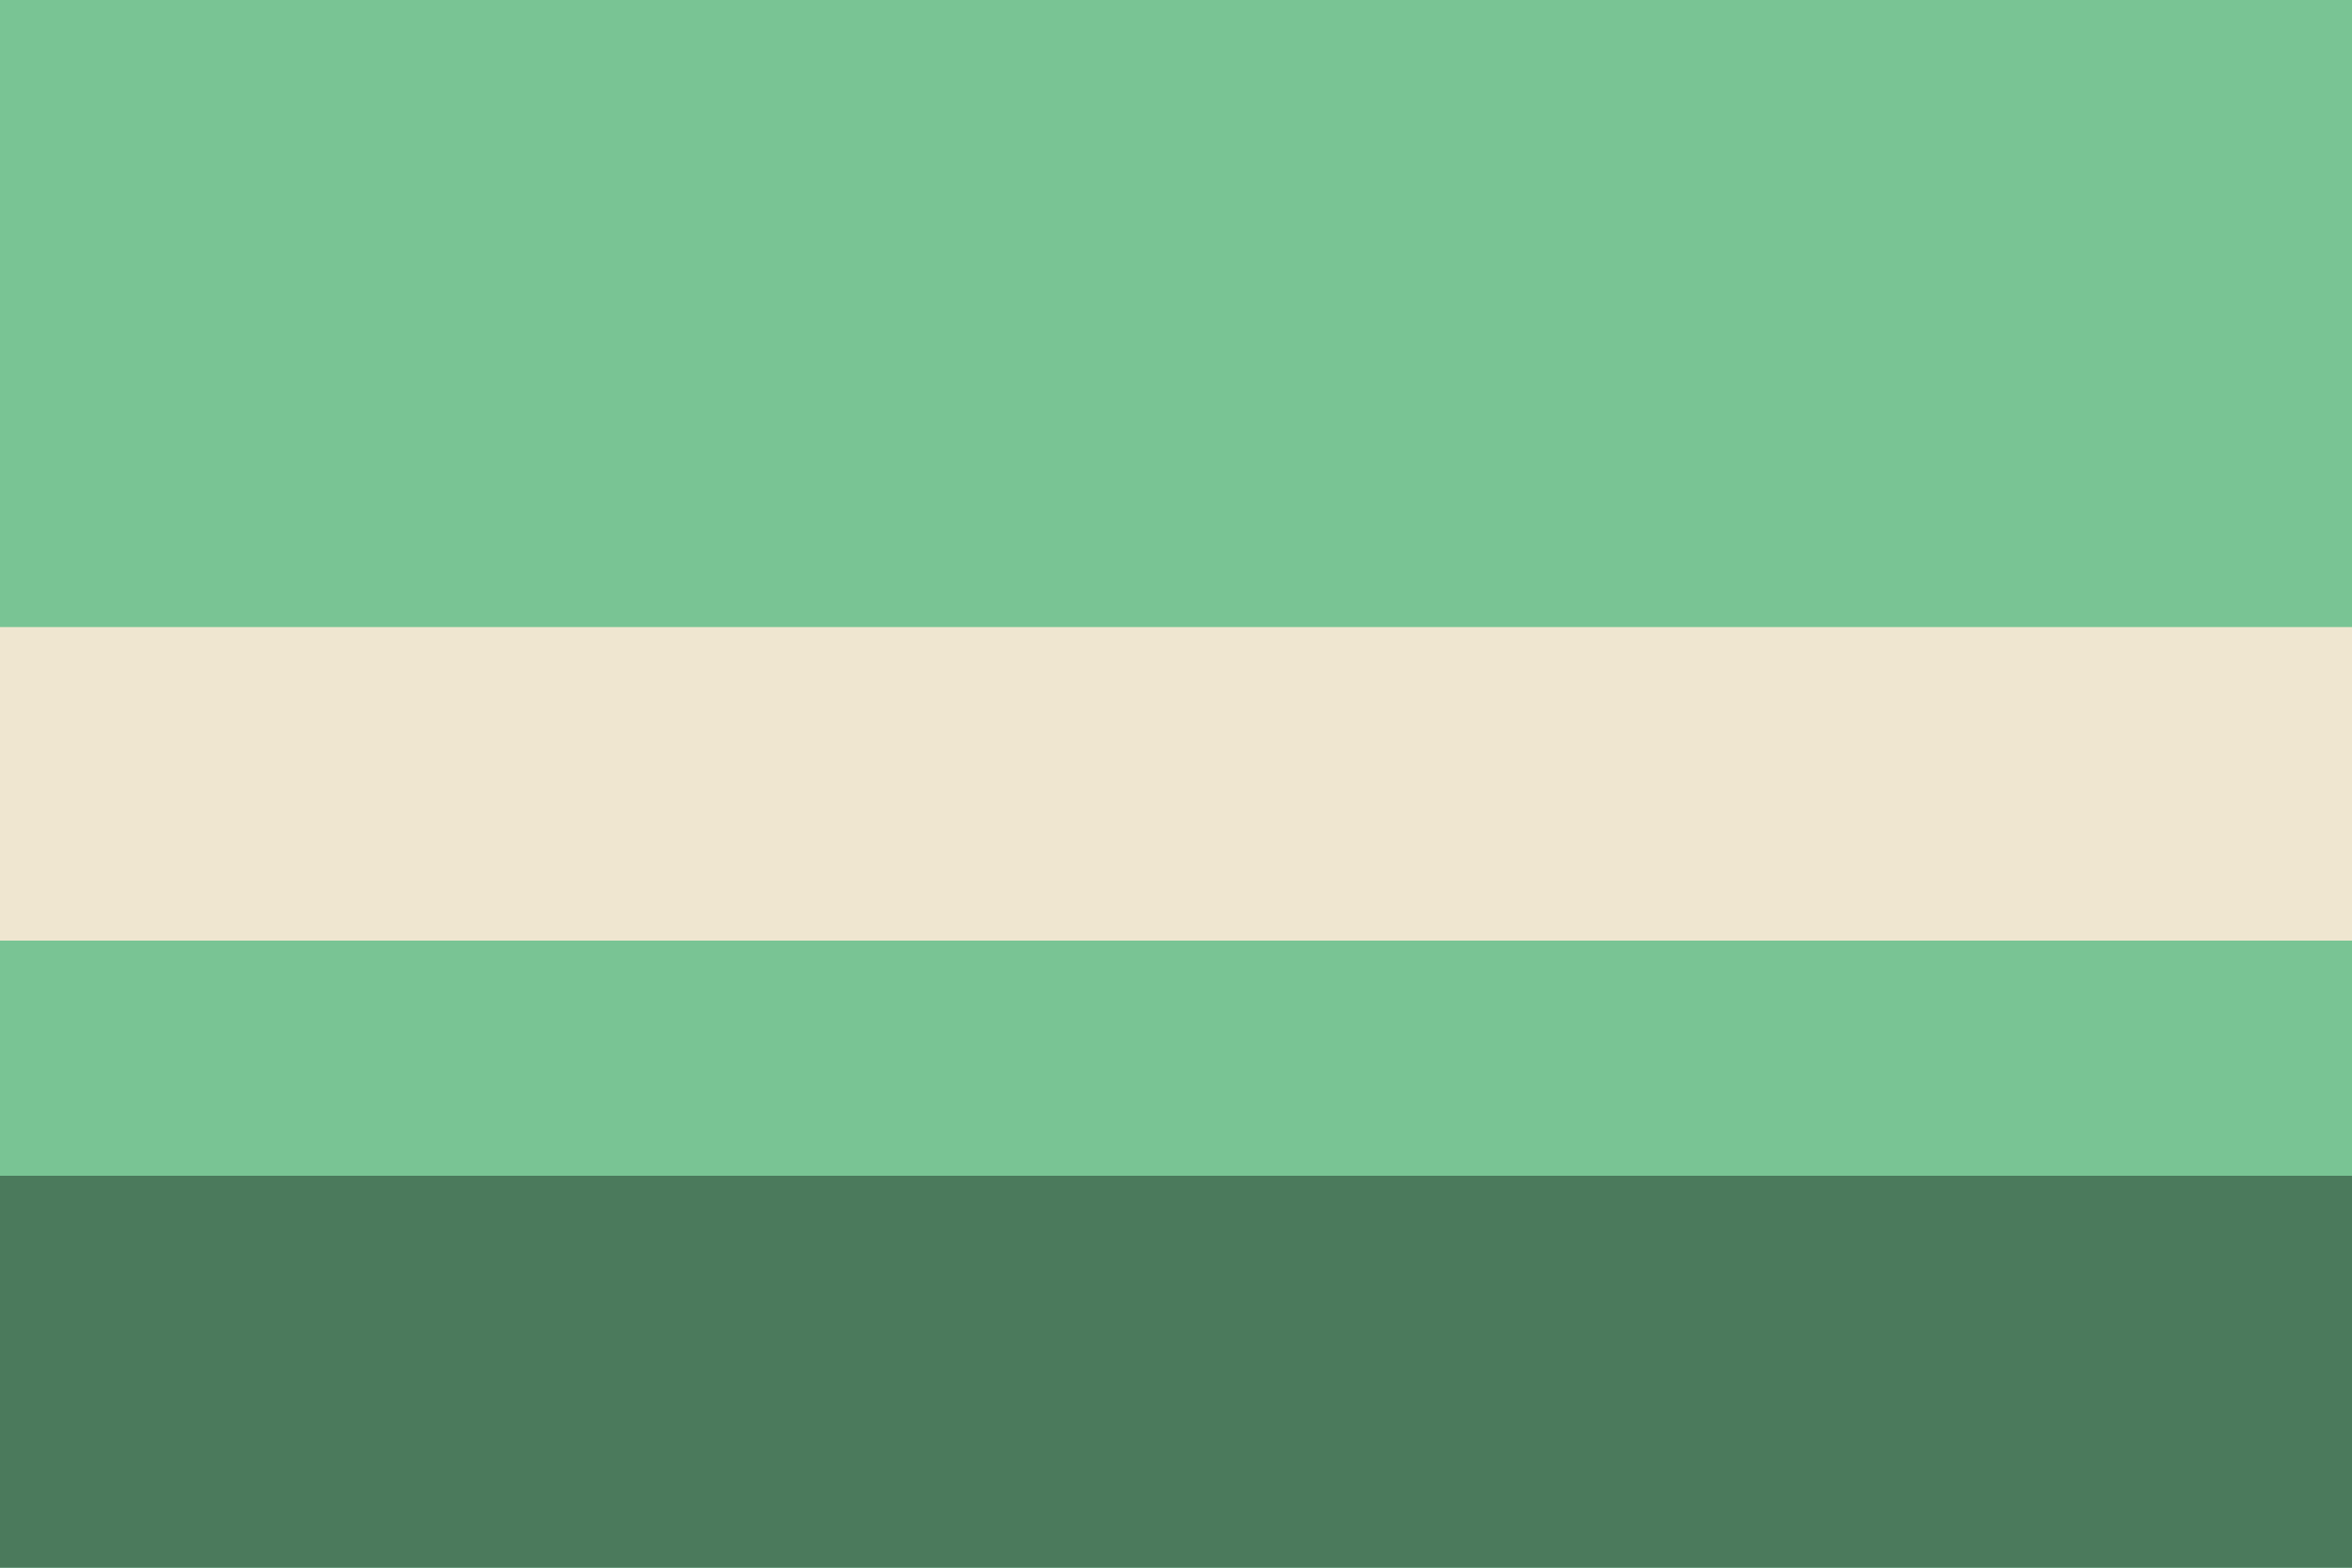
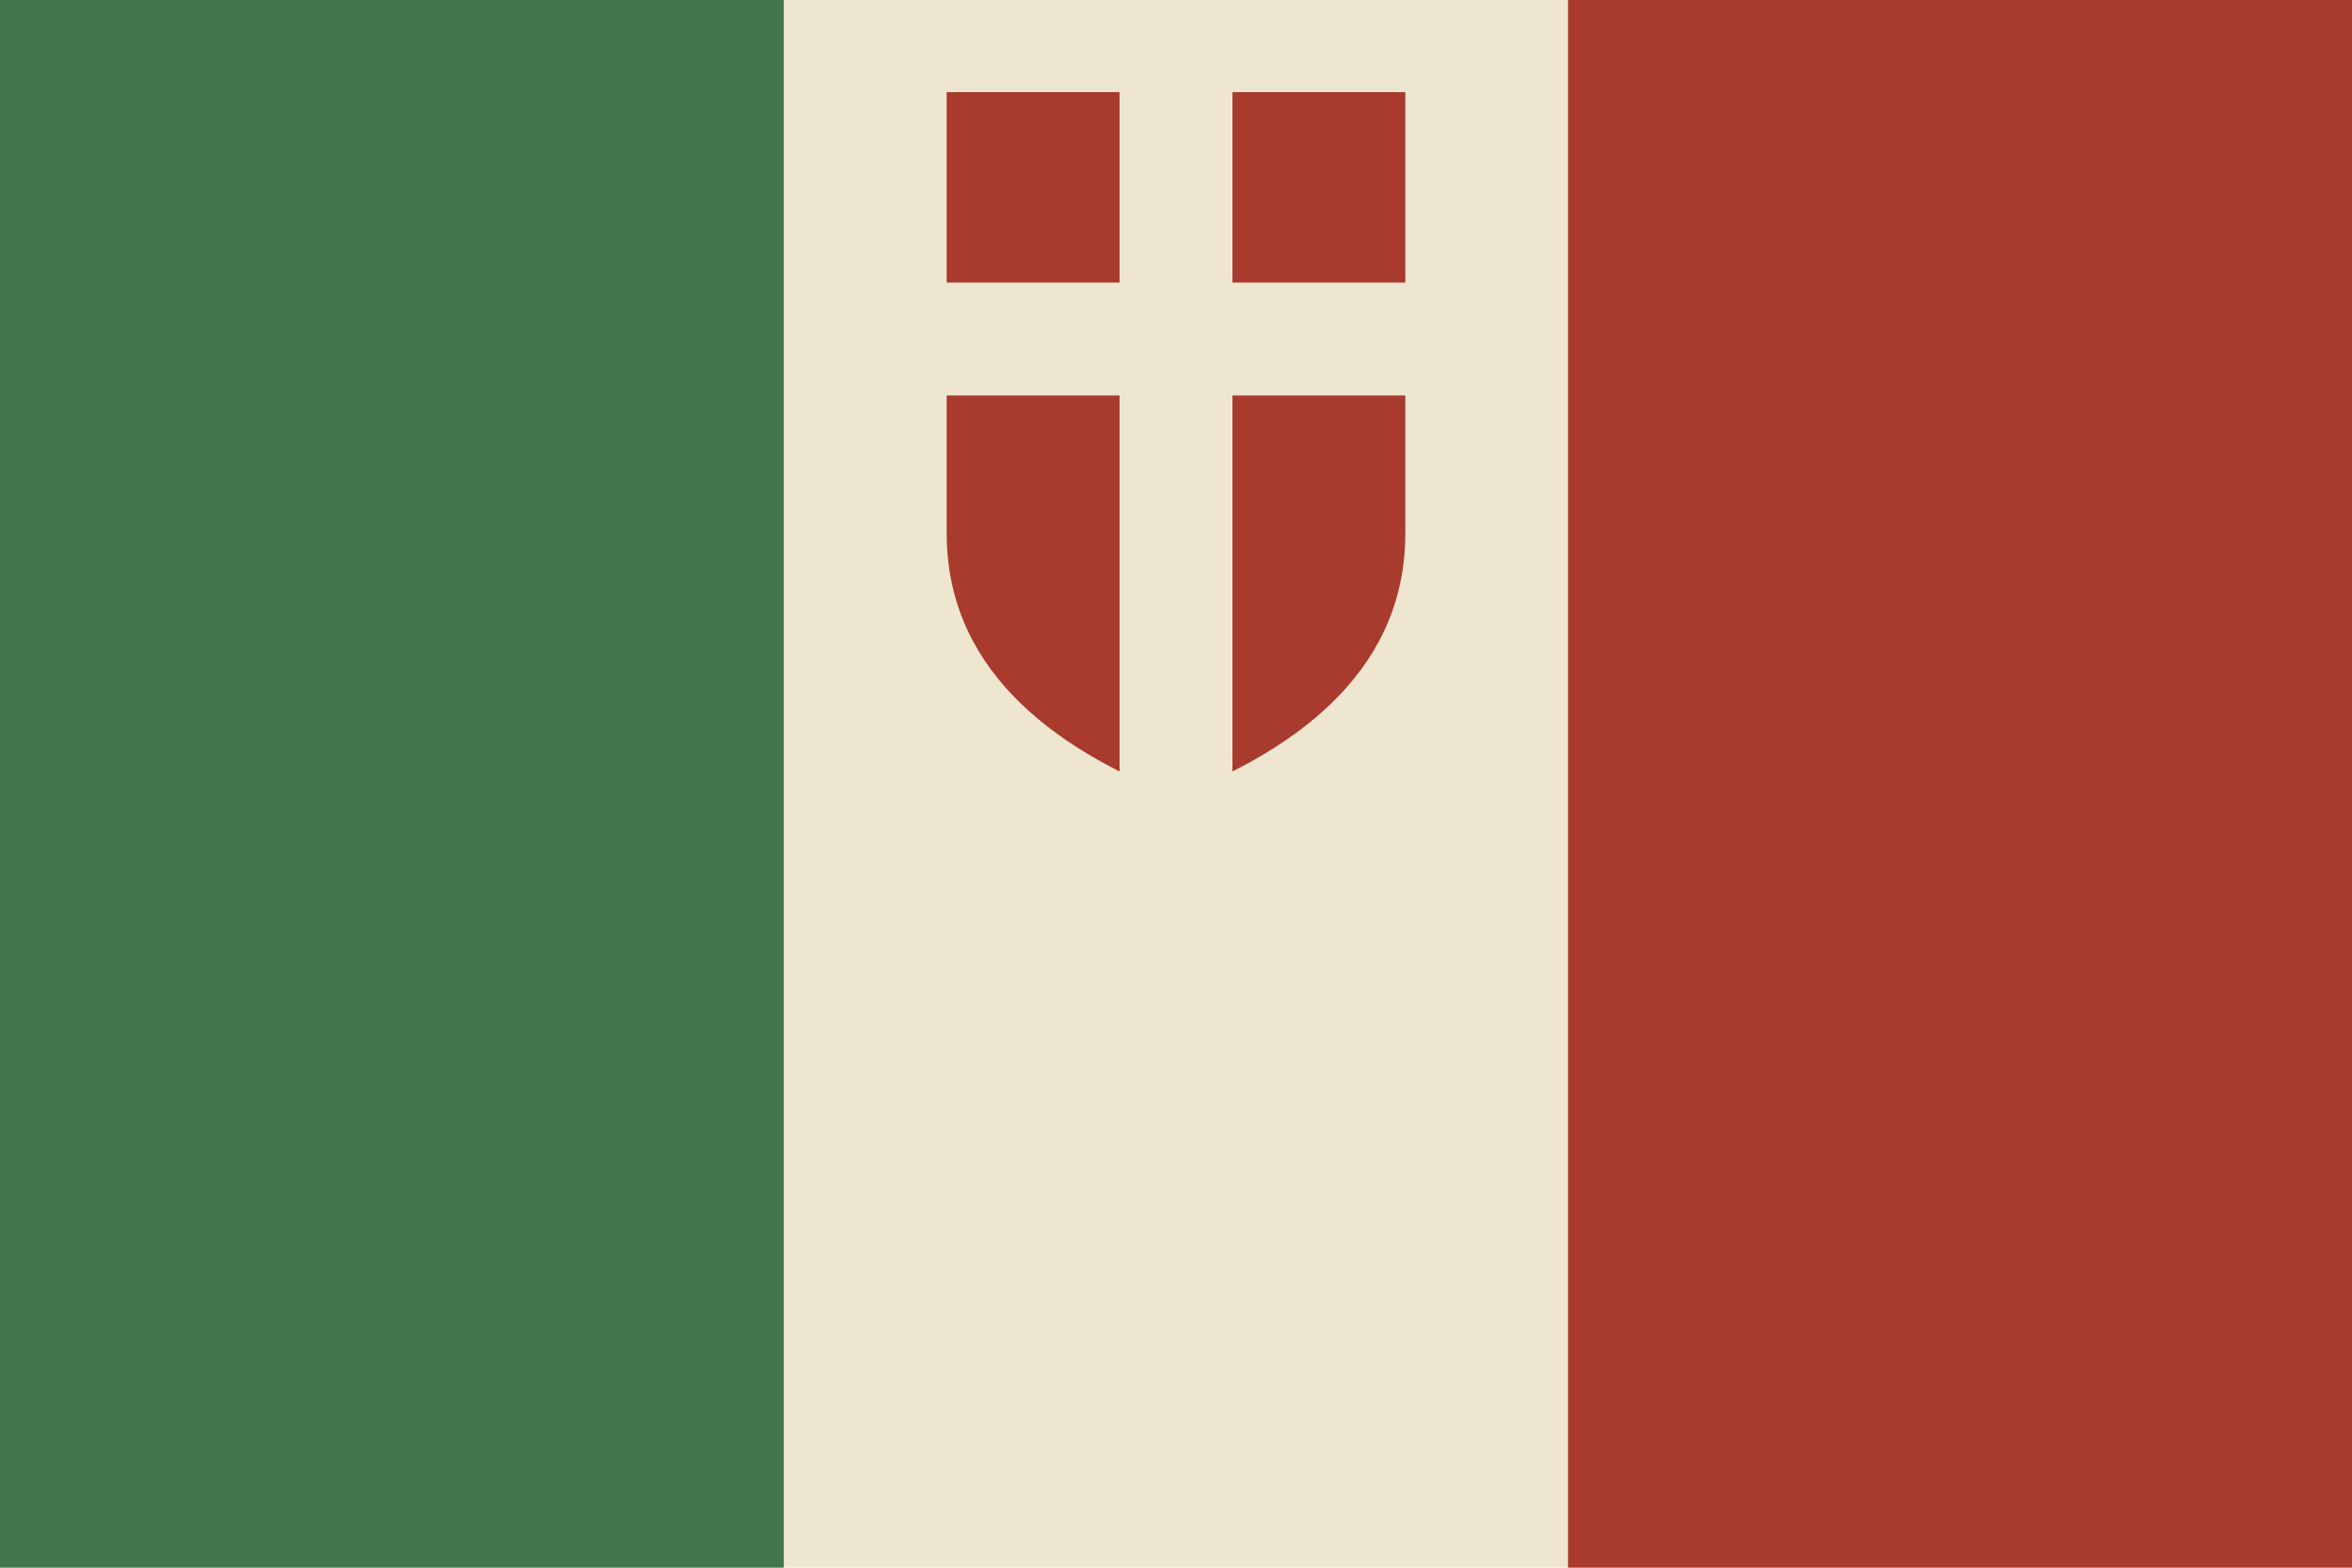
<svg xmlns="http://www.w3.org/2000/svg" viewBox="0 0 60 40">
-   <rect x="0" y="0" width="60" height="40" fill="#79c494" />
-   <rect x="0" y="16" width="60" height="8" fill="#efe6d0" />
-   <rect x="0" y="30" width="60" height="10" fill="#4b7a5c" />
+   <rect x="0.00" y="0" width="20.00" height="40" fill="#41764a" />
+   <rect x="20.00" y="0" width="20.00" height="40" fill="#efe6d0" />
+   <rect x="40.00" y="0" width="20.00" height="40" fill="#a83a2e" />
+   <g transform="translate(30,10) scale(0.9)">
+     <path d="M-7,-9 L7,-9 L7,4 C7,8 4,10.5 0,12 C-4,10.5 -7,8 -7,4 Z" fill="#a83a2e" stroke="#efe6d0" stroke-width="1" />
+     <rect x="-1.6" y="-9" width="3.2" height="21" fill="#efe6d0" />
+     <rect x="-7" y="-3.1" width="14" height="3.2" fill="#efe6d0" />
+   </g>
</svg>
